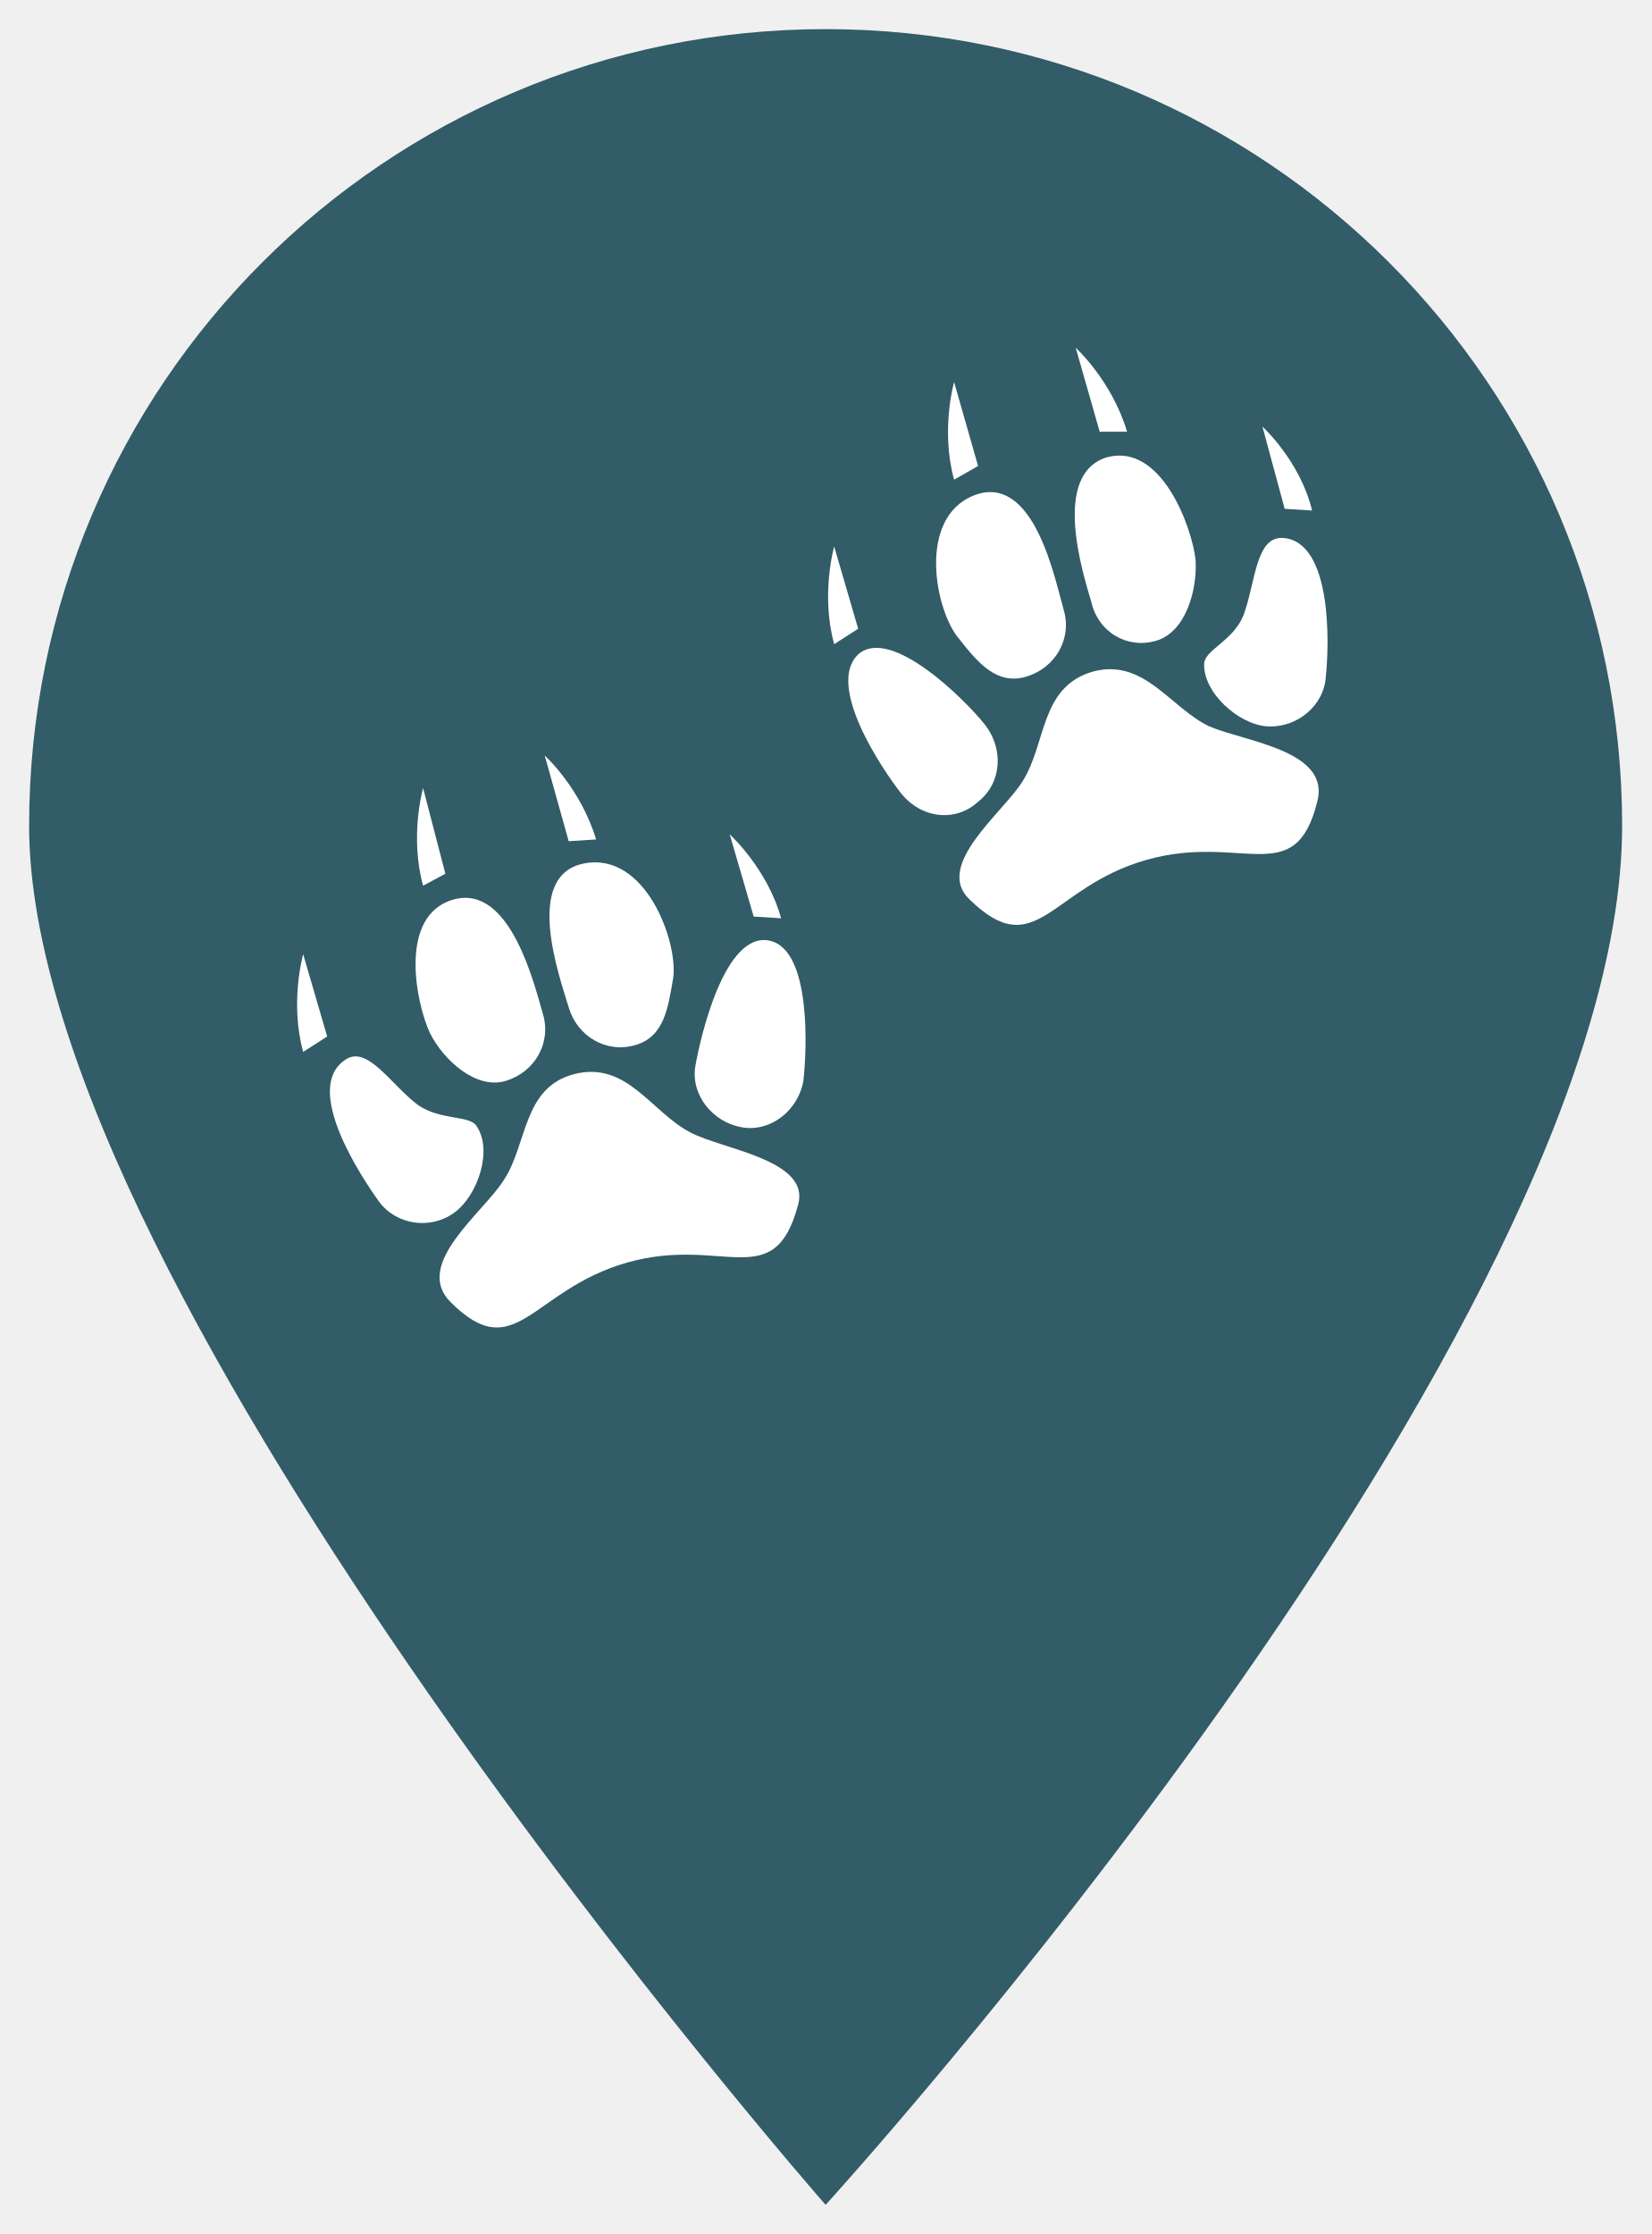
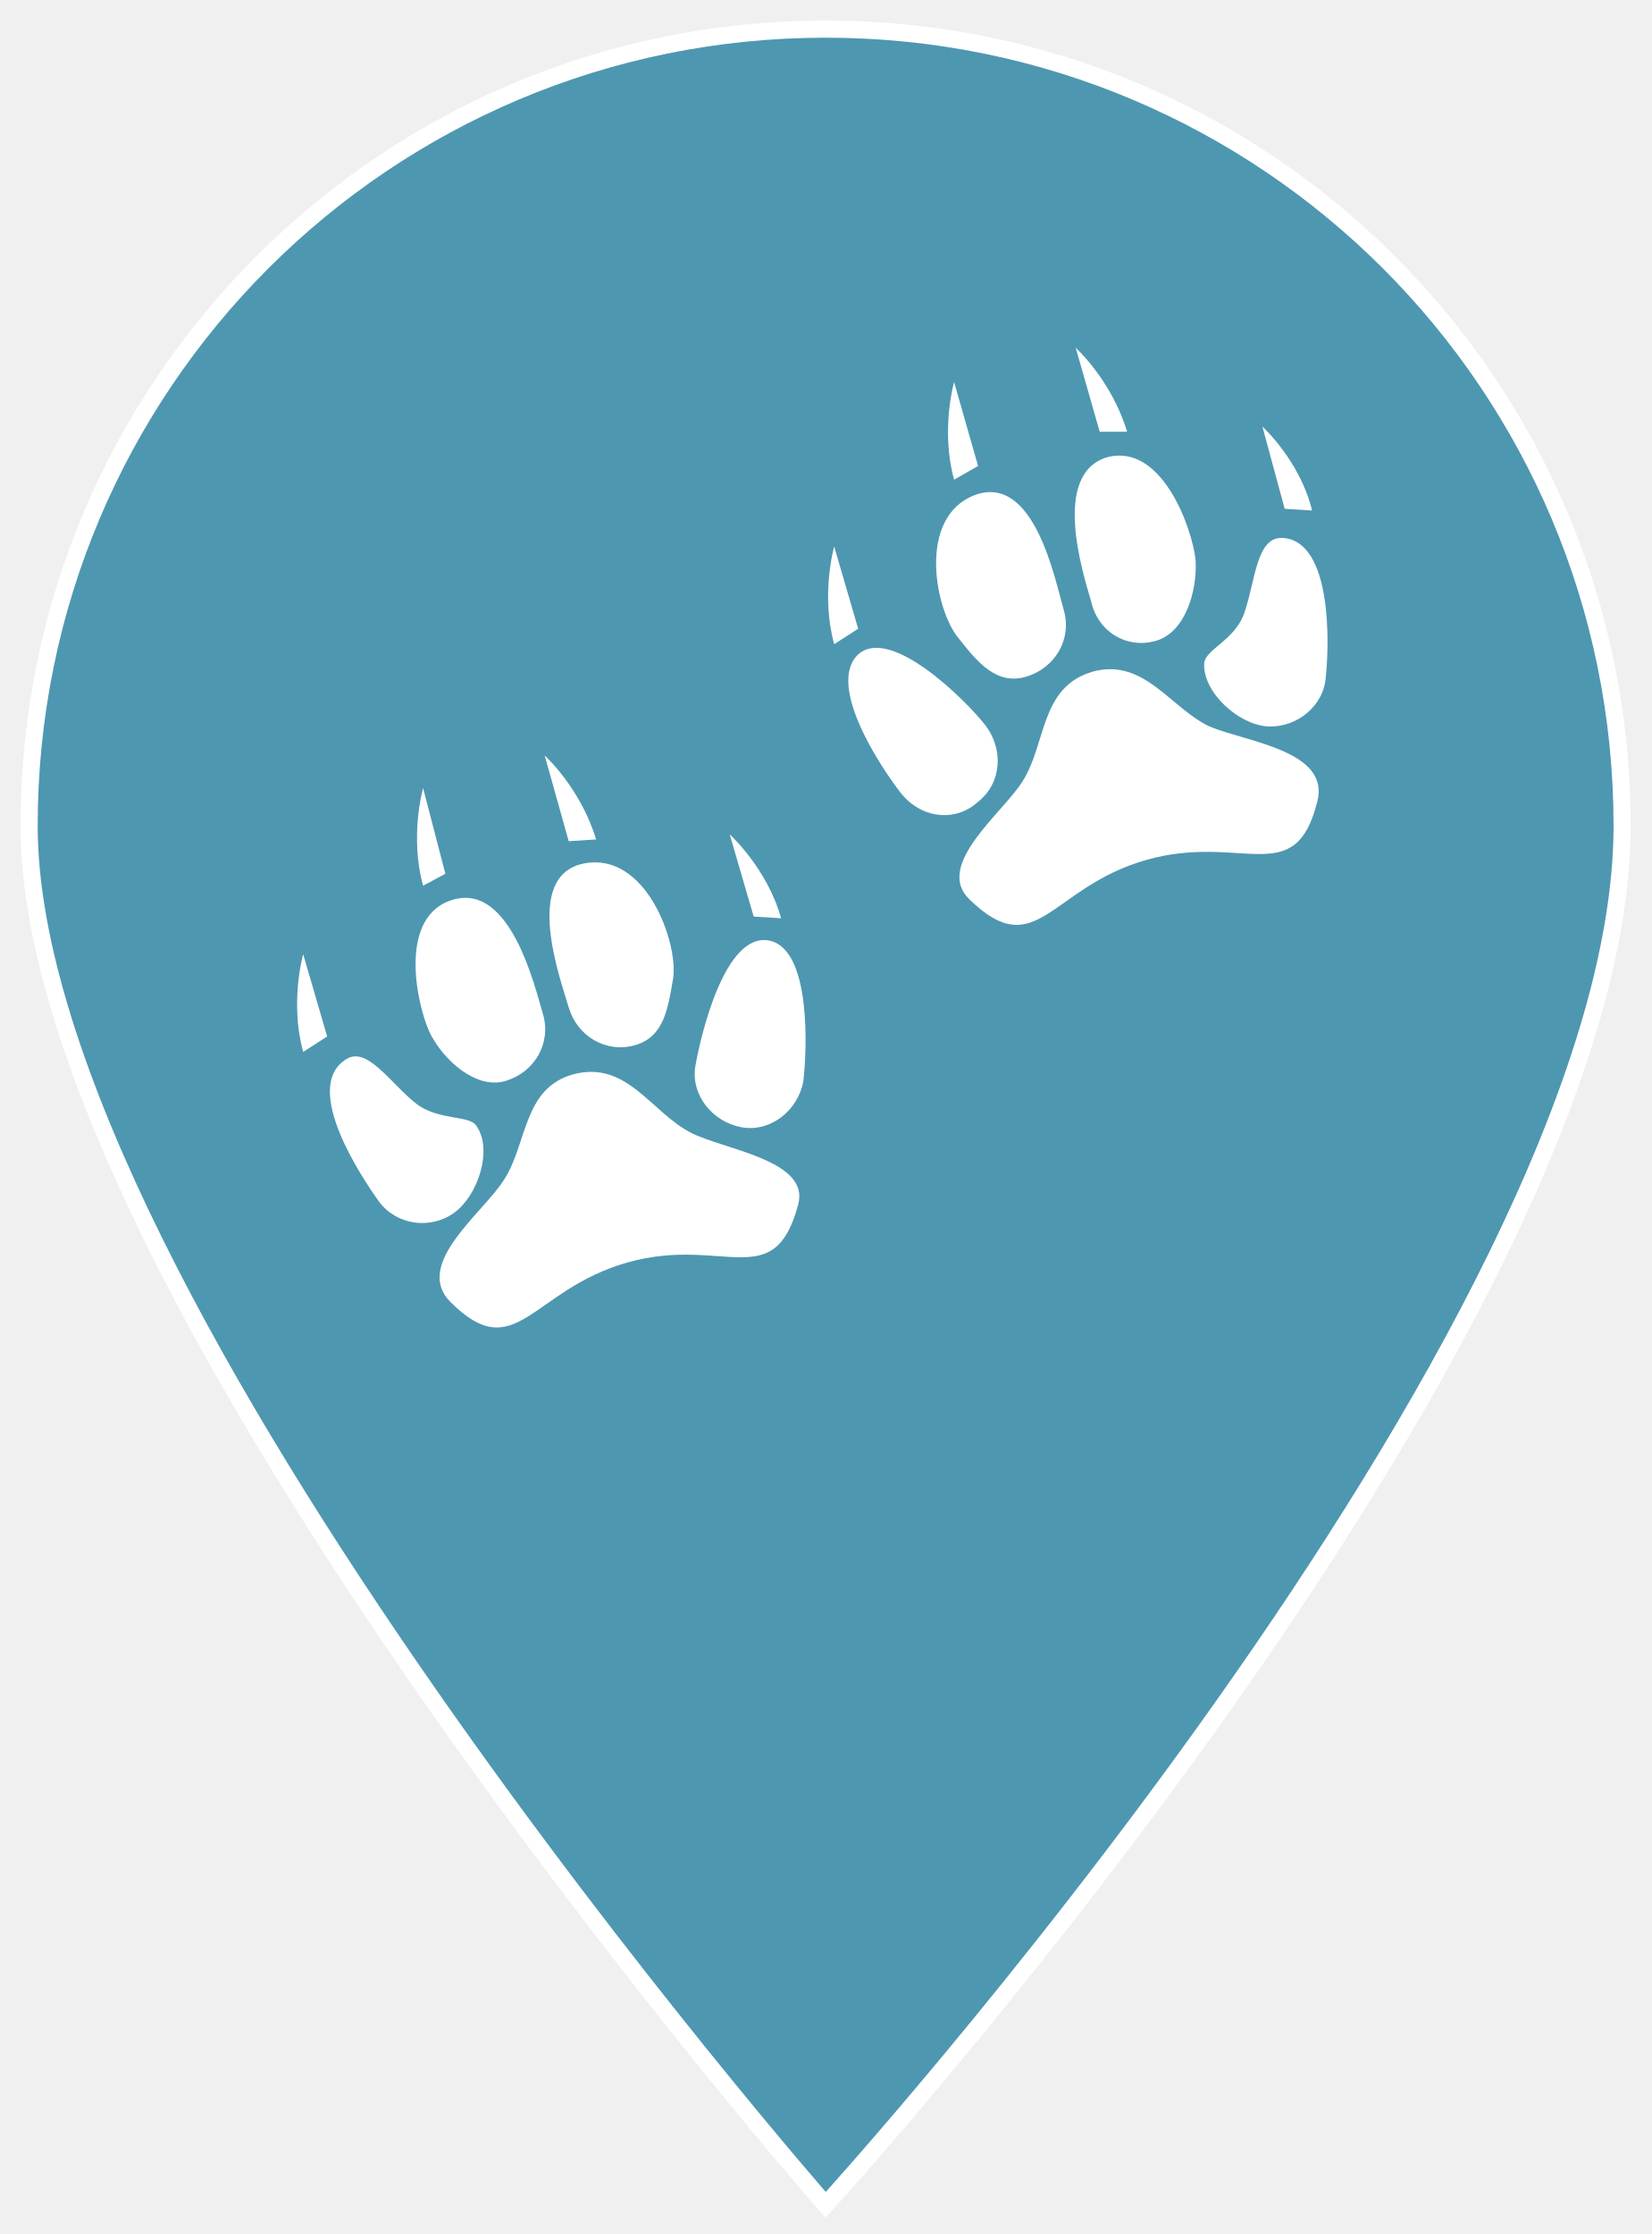
<svg xmlns="http://www.w3.org/2000/svg" version="1.1" id="Layer_1" x="0px" y="0px" viewBox="0 0 96.4 130.4" style="enable-background:new 0 0 96.4 130.4;" xml:space="preserve">
  <style type="text/css">
- 	.st0{fill:#325C67;}
- 	.st1{fill:#FFFFFF;}
+ 	.st0{fill:#4E97B1;stroke:#FFFFFF;stroke-miterlimit:10;}
+ 	.st1{fill:#4E97B1;}
+ 	.st2{fill:#FFFFFF;}
</style>
  <g>
-     <path class="st0" d="M48.2,1.7C22.5,1.7,1.7,22.5,1.7,48.2c0,27.5,46.5,80.5,46.5,80.5s46.5-51,46.5-80.5   C94.7,22.5,73.9,1.7,48.2,1.7z M48.2,74.9c-15.8,0-28.6-12.8-28.6-28.6c0-15.8,12.8-28.6,28.6-28.6c15.8,0,28.6,12.8,28.6,28.6   C76.8,62.1,64,74.9,48.2,74.9z" />
-     <circle class="st0" cx="46.9" cy="46.2" r="31.9" />
+     <path class="st0" d="M48.2,1.7C22.5,1.7,1.7,22.5,1.7,48.2c0,27.5,46.5,80.5,46.5,80.5s46.5-51,46.5-80.5   C94.7,22.5,73.9,1.7,48.2,1.7z M48.2,74.9c-15.8,0-28.6-12.8-28.6-28.6s12.8-28.6,28.6-28.6s28.6,12.8,28.6,28.6S64,74.9,48.2,74.9   z" />
+     <circle class="st1" cx="46.9" cy="46.2" r="31.9" />
  </g>
  <g>
    <g>
-       <path class="st1" d="M70.6,42.4c-2.3-1.1-3.8-4-6.8-3.2c-3.1,0.9-2.7,4.2-4.1,6.4c-1.1,1.8-5.2,4.9-3.1,6.9    c3.9,3.8,4.7-0.7,10.3-2.3c5.6-1.6,8.7,1.8,10-3.4C77.7,43.8,72.7,43.3,70.6,42.4z" />
-       <path class="st1" d="M59.9,39.5c1.7-0.5,2.7-2.2,2.2-3.9c-0.5-1.7-1.7-8-5.2-6.7c-3.4,1.3-2.3,6.8-0.9,8.4    C57.1,38.7,58.2,40,59.9,39.5z" />
-       <path class="st1" d="M57.1,46.8c1.4-1.1,1.5-3.1,0.4-4.5c-1.1-1.4-5.5-5.8-7.4-4.1c-1.9,1.8,1.4,6.7,2.5,8.1    C53.8,47.8,55.8,48,57.1,46.8z" />
-       <path class="st1" d="M74.9,31.4c-1.6-0.1-1.6,2.6-2.3,4.5c-0.6,1.5-2.2,2-2.3,2.8c-0.1,1.7,2,3.6,3.7,3.7c1.7,0.1,3.3-1.2,3.4-2.9    C77.6,37.7,77.8,31.6,74.9,31.4z" />
-       <path class="st1" d="M67.5,37.4c1.7-0.5,2.4-2.9,2.3-4.7c-0.2-1.9-2-6.9-5.2-6c-3.2,1-1.4,6.7-0.9,8.4    C64.1,36.9,65.8,37.9,67.5,37.4z" />
-       <path class="st1" d="M48.7,31.9c0,0-0.8,2.8,0,5.7l1.4-0.9L48.7,31.9z" />
-       <path class="st1" d="M55.7,22.3c0,0-0.8,2.8,0,5.7l1.4-0.8L55.7,22.3z" />
-       <path class="st1" d="M73.7,24.9l1.3,4.8l1.6,0.1C75.9,26.9,73.7,24.9,73.7,24.9z" />
-       <path class="st1" d="M62.8,20.3l1.4,4.9l1.6,0C64.9,22.2,62.8,20.3,62.8,20.3z" />
+       <path class="st2" d="M70.6,42.4c-2.3-1.1-3.8-4-6.8-3.2c-3.1,0.9-2.7,4.2-4.1,6.4c-1.1,1.8-5.2,4.9-3.1,6.9    c3.9,3.8,4.7-0.7,10.3-2.3s8.7,1.8,10-3.4C77.7,43.8,72.7,43.3,70.6,42.4z" />
+       <path class="st2" d="M59.9,39.5c1.7-0.5,2.7-2.2,2.2-3.9s-1.7-8-5.2-6.7c-3.4,1.3-2.3,6.8-0.9,8.4C57.1,38.7,58.2,40,59.9,39.5z" />
+       <path class="st2" d="M57.1,46.8c1.4-1.1,1.5-3.1,0.4-4.5s-5.5-5.8-7.4-4.1c-1.9,1.8,1.4,6.7,2.5,8.1C53.8,47.8,55.8,48,57.1,46.8z    " />
+       <path class="st2" d="M74.9,31.4c-1.6-0.1-1.6,2.6-2.3,4.5c-0.6,1.5-2.2,2-2.3,2.8c-0.1,1.7,2,3.6,3.7,3.7c1.7,0.1,3.3-1.2,3.4-2.9    C77.6,37.7,77.8,31.6,74.9,31.4z" />
+       <path class="st2" d="M67.5,37.4c1.7-0.5,2.4-2.9,2.3-4.7c-0.2-1.9-2-6.9-5.2-6c-3.2,1-1.4,6.7-0.9,8.4    C64.1,36.9,65.8,37.9,67.5,37.4z" />
+       <path class="st2" d="M48.7,31.9c0,0-0.8,2.8,0,5.7l1.4-0.9L48.7,31.9z" />
+       <path class="st2" d="M55.7,22.3c0,0-0.8,2.8,0,5.7l1.4-0.8L55.7,22.3z" />
+       <path class="st2" d="M73.7,24.9l1.3,4.8l1.6,0.1C75.9,26.9,73.7,24.9,73.7,24.9z" />
+       <path class="st2" d="M62.8,20.3l1.4,4.9h1.6C64.9,22.2,62.8,20.3,62.8,20.3z" />
    </g>
-     <path class="st1" d="M40.3,66.1c-2.3-1.2-3.7-4.2-6.8-3.4c-3,0.8-2.7,4.1-4.1,6.2c-1.2,1.9-5.3,4.9-3.1,7.1   c3.8,3.8,4.7-0.7,10.3-2.3c5.6-1.6,8.6,1.9,10-3.4C47.3,67.7,42.2,67.1,40.3,66.1z" />
-     <path class="st1" d="M37.1,61c1.7-0.5,1.9-2.2,2.2-3.9c0.3-2.1-1.6-7.4-5.2-6.7c-3.6,0.7-1.4,6.7-0.9,8.4   C33.7,60.5,35.4,61.5,37.1,61z" />
-     <path class="st1" d="M44.9,54.9c-2.6-0.5-4,5.6-4.3,7.3c-0.3,1.7,1,3.3,2.7,3.6c1.7,0.3,3.3-1,3.6-2.7   C47.1,61.4,47.4,55.4,44.9,54.9z" />
-     <path class="st1" d="M26.5,70.8c1.4-1,2.3-3.7,1.3-5.1c-0.4-0.6-2.1-0.3-3.4-1.2c-1.6-1.2-3-3.6-4.3-2.6c-2.4,1.7,1,6.8,2,8.2   C23.1,71.5,25.1,71.8,26.5,70.8z" />
-     <path class="st1" d="M29.5,63.1c1.7-0.5,2.7-2.2,2.2-3.9c-0.5-1.7-1.9-7.6-5.2-6.7c-3.3,0.9-2.2,6.1-1.4,7.8   C25.9,61.9,27.8,63.6,29.5,63.1z" />
-     <path class="st1" d="M44,53.5l1.6,0.1c-0.8-2.9-3-4.9-3-4.9L44,53.5z" />
-     <path class="st1" d="M31.8,44.1l1.4,5l1.6-0.1C33.9,46,31.8,44.1,31.8,44.1z" />
-     <path class="st1" d="M17.7,55.7c0,0-0.8,2.8,0,5.7l1.4-0.9L17.7,55.7z" />
-     <path class="st1" d="M24.7,46c0,0-0.8,2.8,0,5.7L26,51L24.7,46z" />
+     <path class="st2" d="M40.3,66.1c-2.3-1.2-3.7-4.2-6.8-3.4c-3,0.8-2.7,4.1-4.1,6.2c-1.2,1.9-5.3,4.9-3.1,7.1   c3.8,3.8,4.7-0.7,10.3-2.3c5.6-1.6,8.6,1.9,10-3.4C47.3,67.7,42.2,67.1,40.3,66.1z" />
+     <path class="st2" d="M37.1,61c1.7-0.5,1.9-2.2,2.2-3.9c0.3-2.1-1.6-7.4-5.2-6.7s-1.4,6.7-0.9,8.4C33.7,60.5,35.4,61.5,37.1,61z" />
+     <path class="st2" d="M44.9,54.9c-2.6-0.5-4,5.6-4.3,7.3s1,3.3,2.7,3.6s3.3-1,3.6-2.7C47.1,61.4,47.4,55.4,44.9,54.9z" />
+     <path class="st2" d="M26.5,70.8c1.4-1,2.3-3.7,1.3-5.1c-0.4-0.6-2.1-0.3-3.4-1.2c-1.6-1.2-3-3.6-4.3-2.6c-2.4,1.7,1,6.8,2,8.2   C23.1,71.5,25.1,71.8,26.5,70.8z" />
+     <path class="st2" d="M29.5,63.1c1.7-0.5,2.7-2.2,2.2-3.9s-1.9-7.6-5.2-6.7c-3.3,0.9-2.2,6.1-1.4,7.8C25.9,61.9,27.8,63.6,29.5,63.1   z" />
+     <path class="st2" d="M44,53.5l1.6,0.1c-0.8-2.9-3-4.9-3-4.9L44,53.5z" />
+     <path class="st2" d="M31.8,44.1l1.4,5l1.6-0.1C33.9,46,31.8,44.1,31.8,44.1z" />
+     <path class="st2" d="M17.7,55.7c0,0-0.8,2.8,0,5.7l1.4-0.9L17.7,55.7z" />
+     <path class="st2" d="M24.7,46c0,0-0.8,2.8,0,5.7L26,51L24.7,46z" />
  </g>
</svg>
